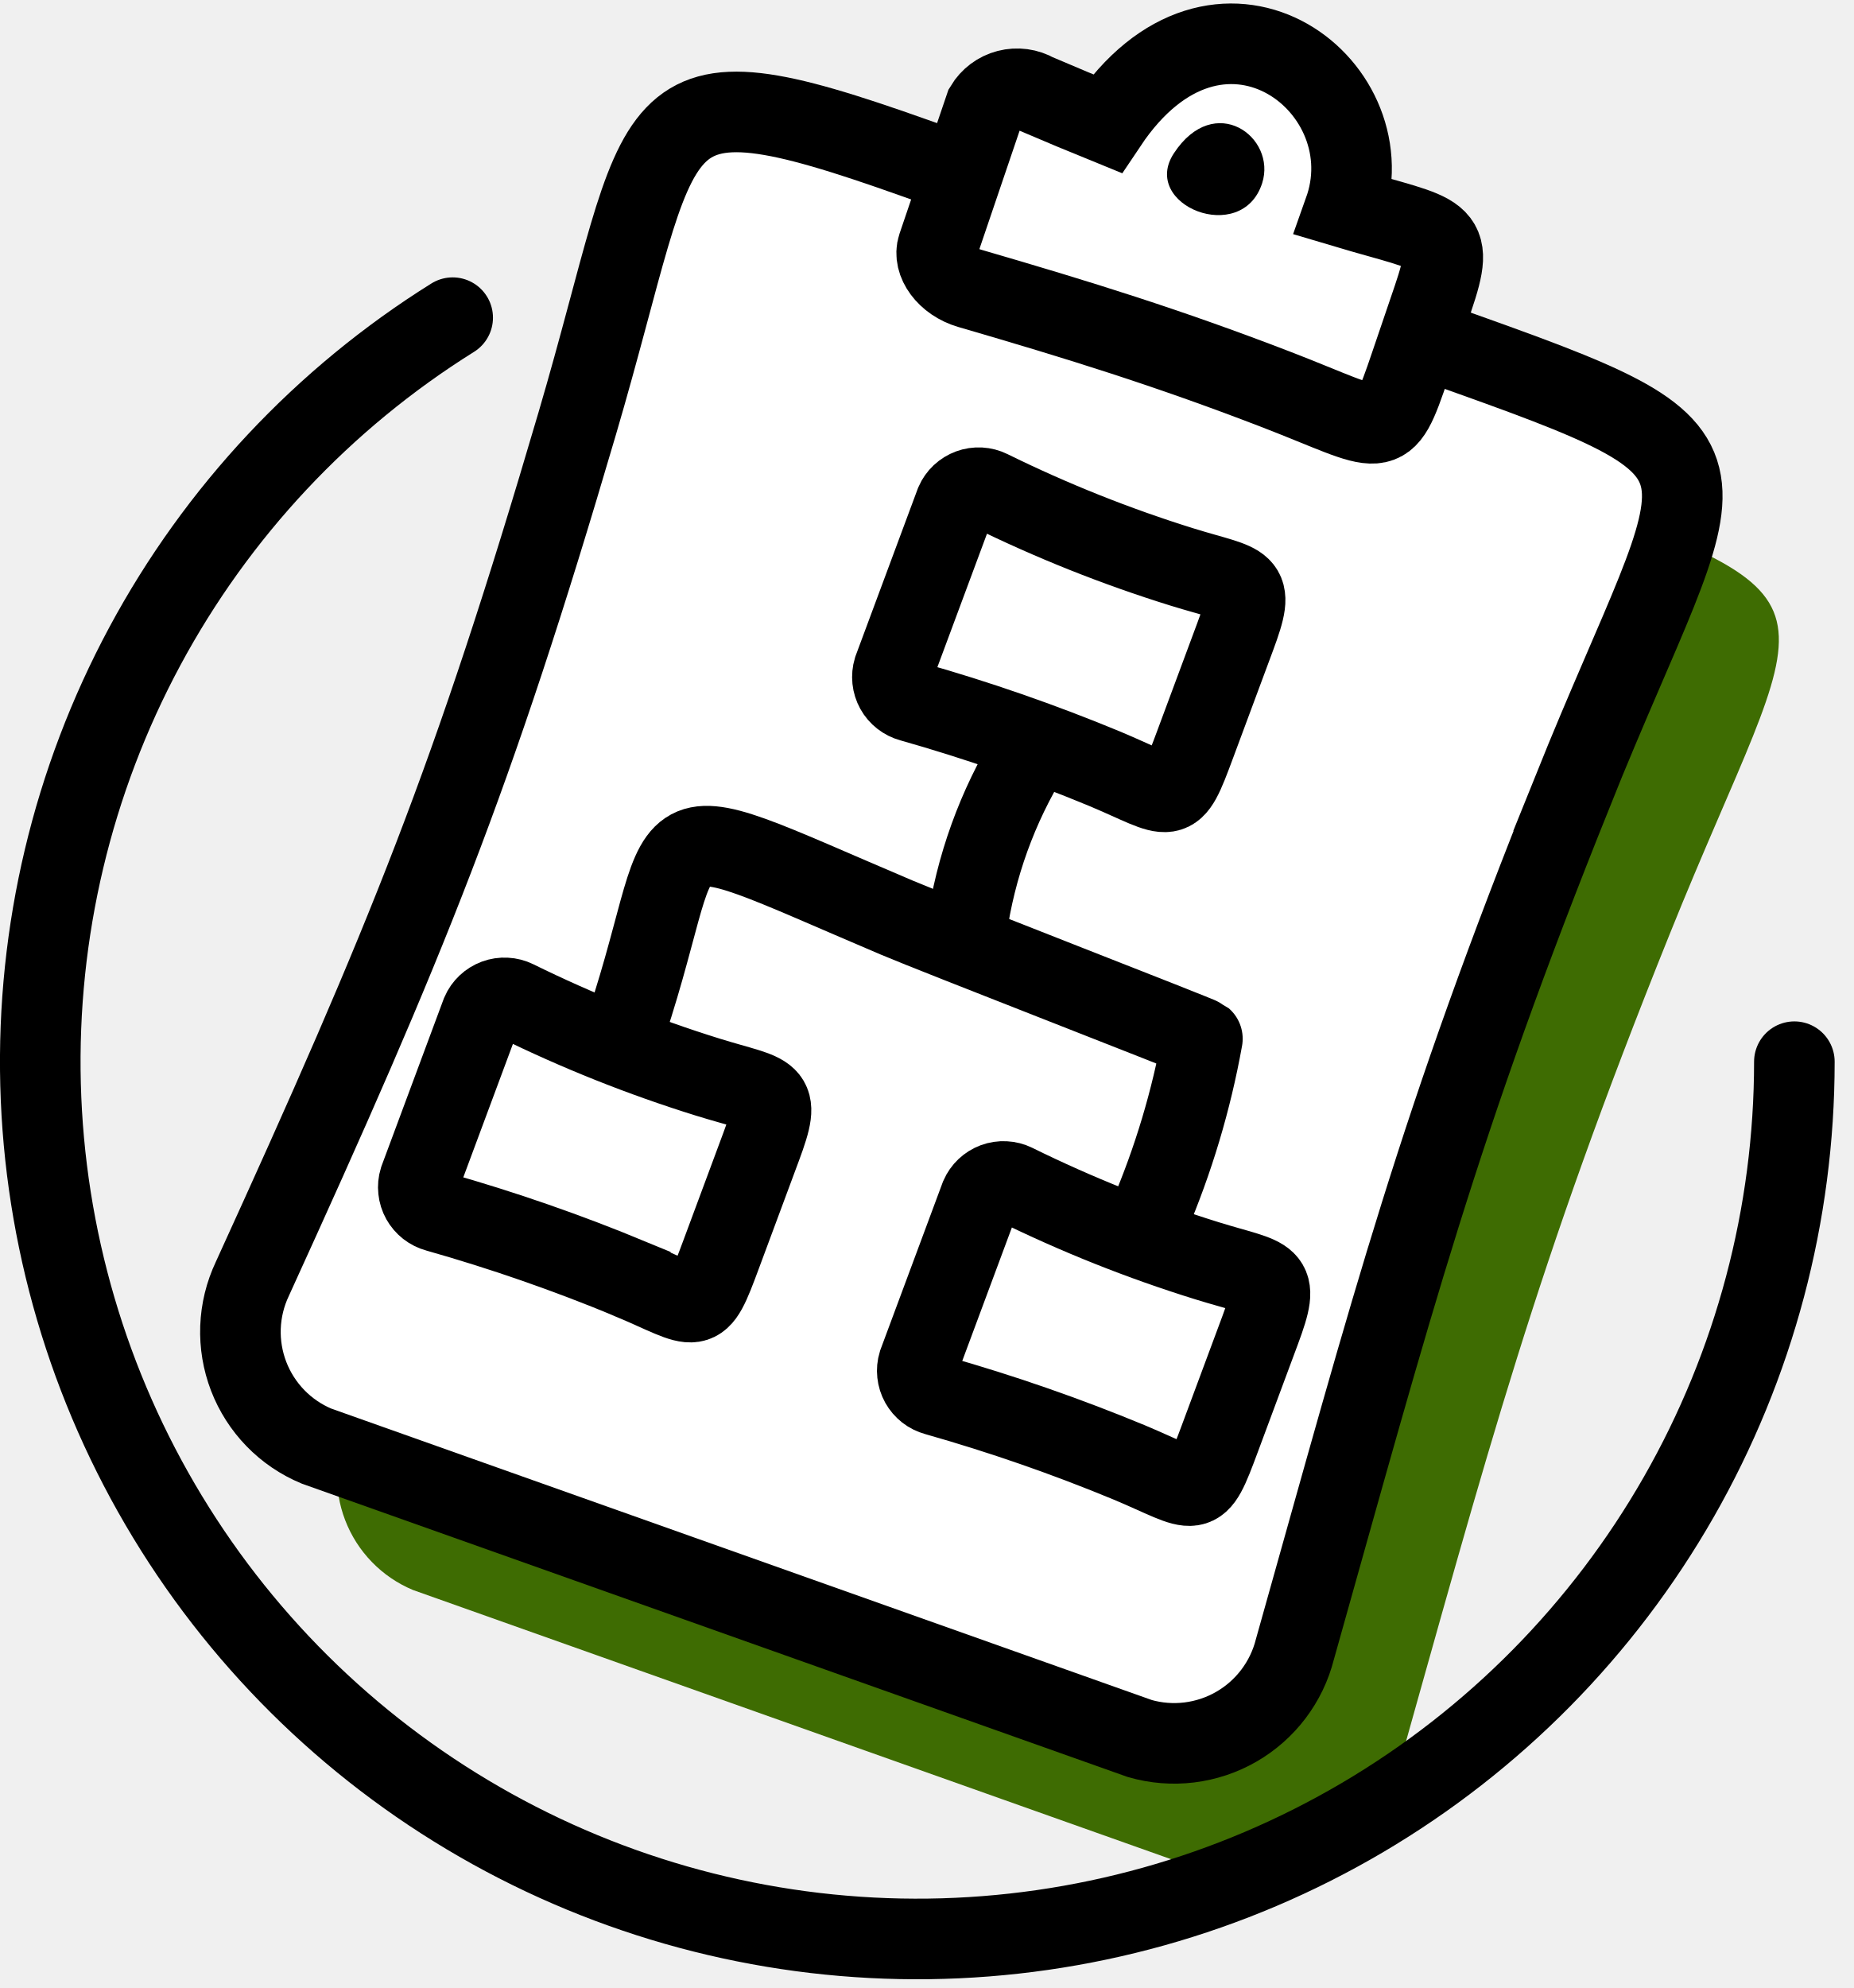
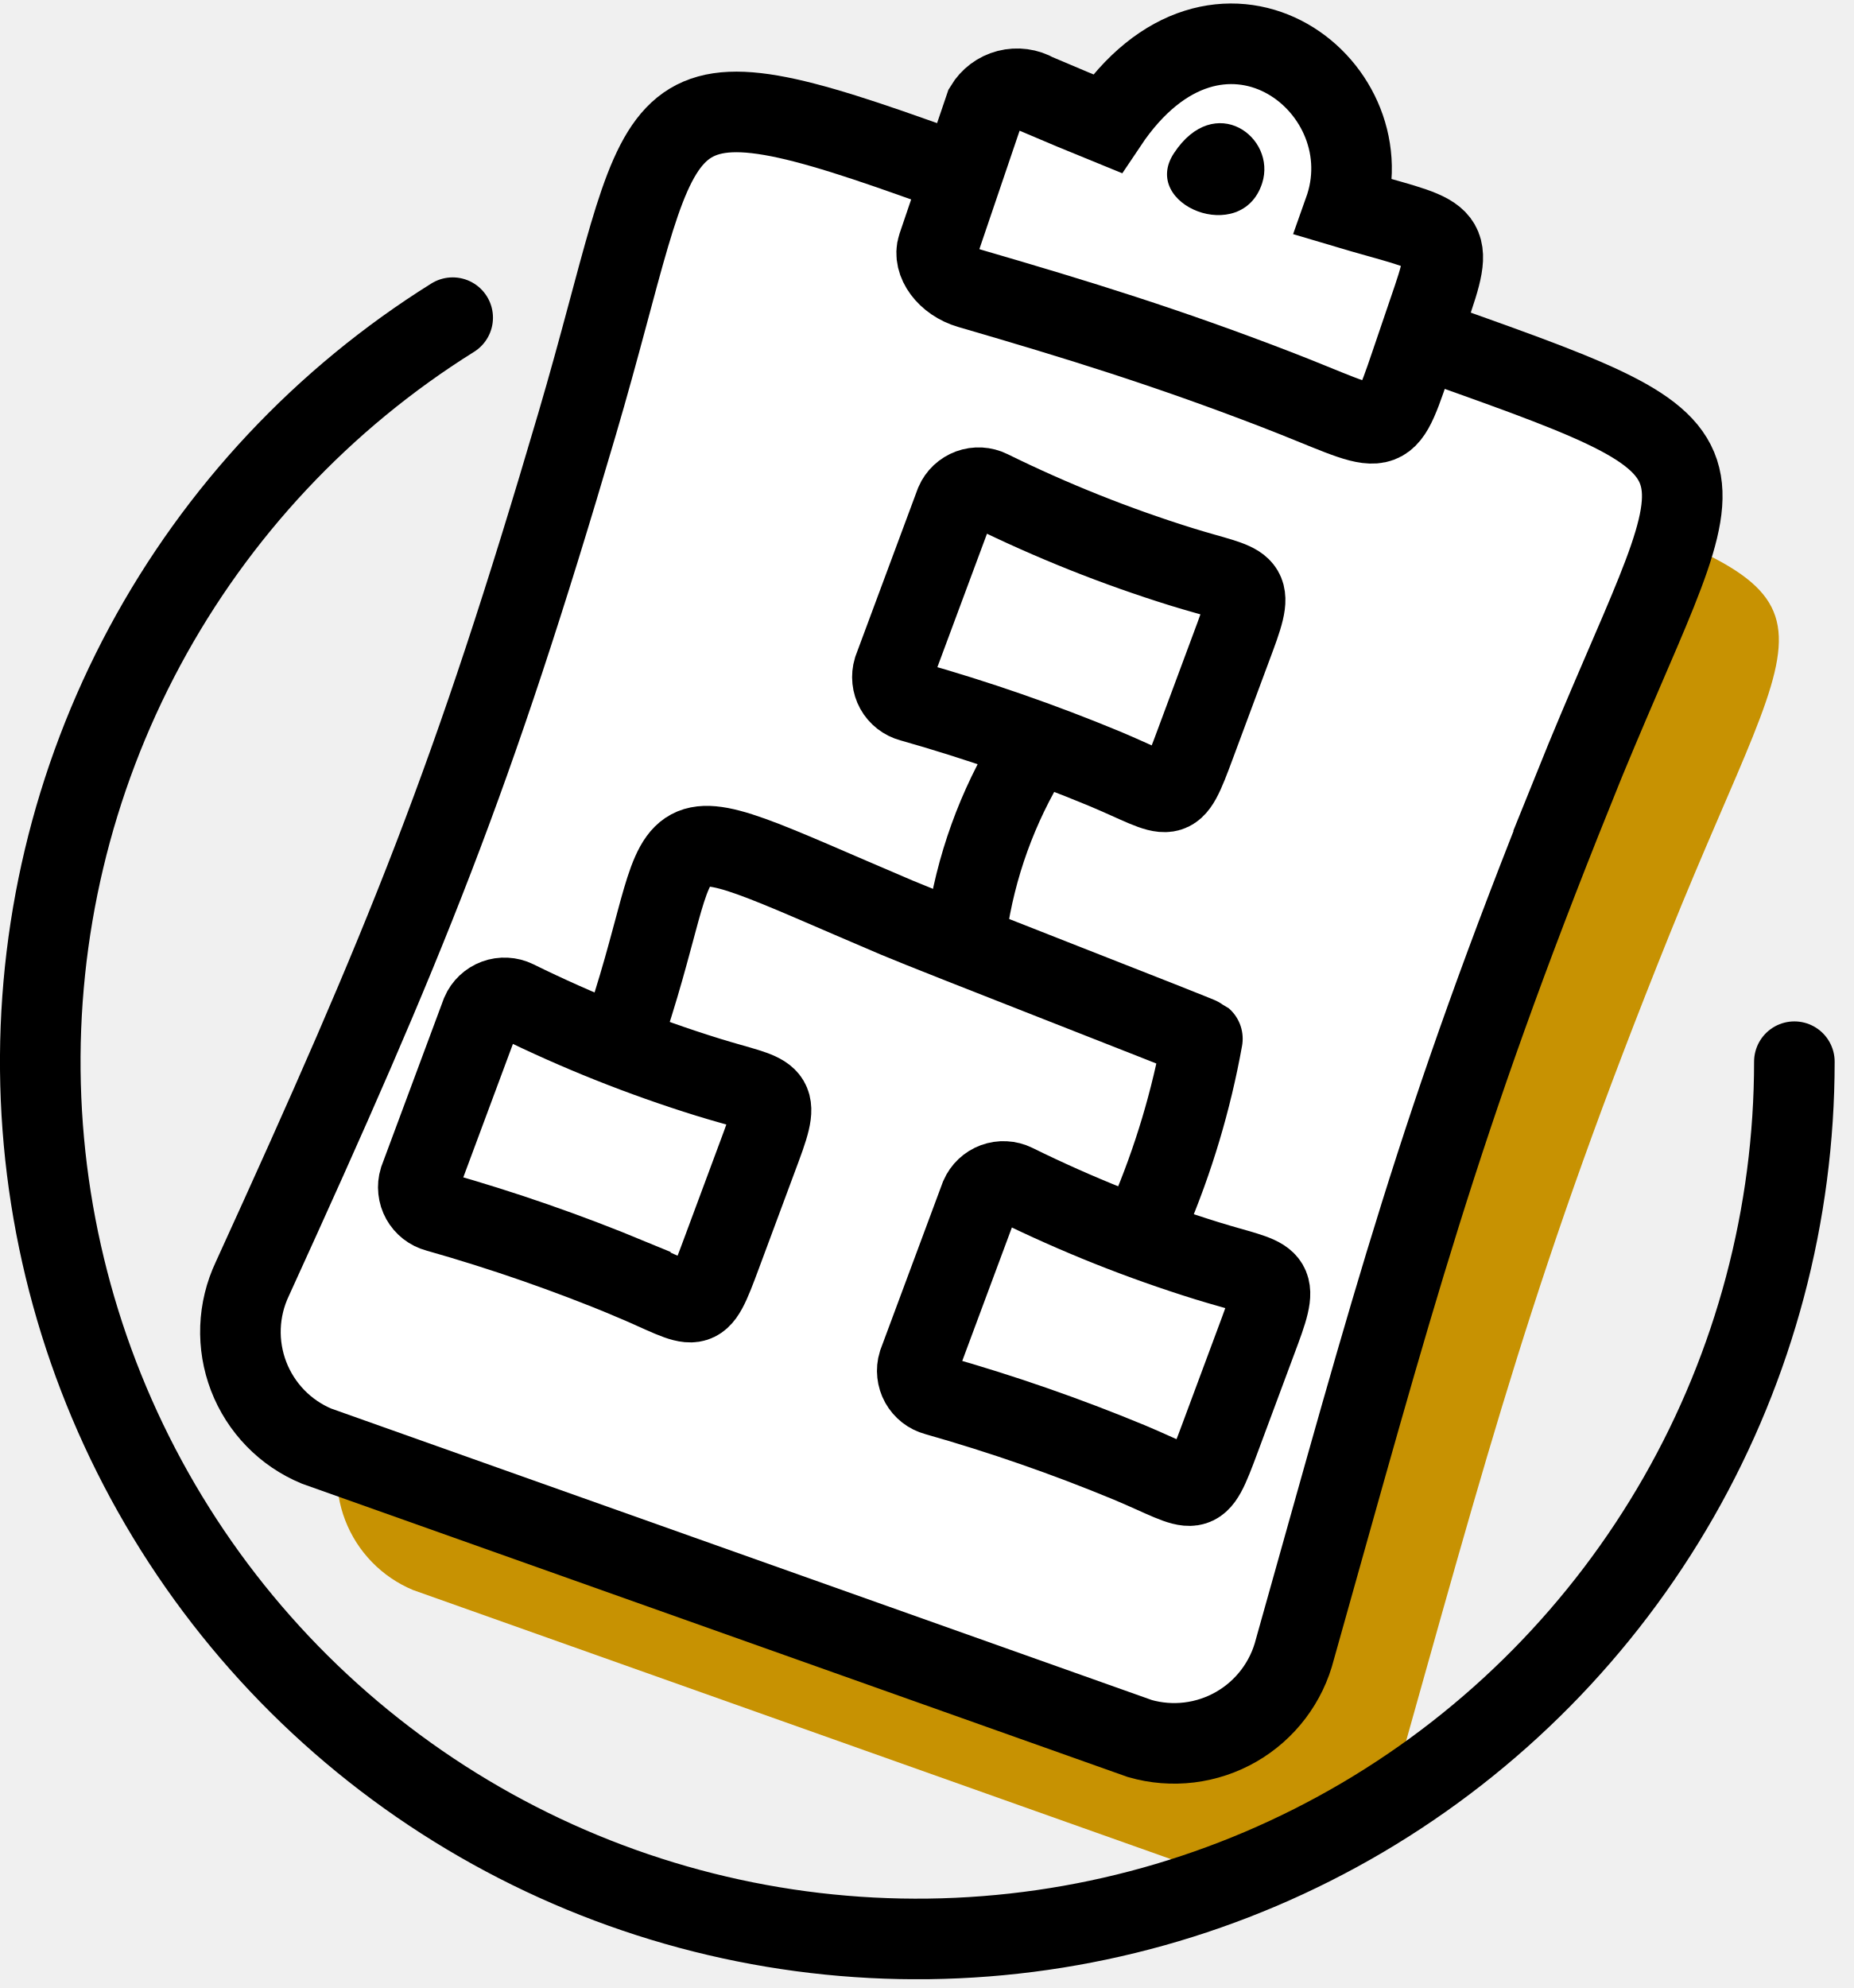
<svg xmlns="http://www.w3.org/2000/svg" width="69" height="74" viewBox="0 0 69 74" fill="none">
  <g clip-path="url(#clip0_660_1011)">
-     <path fill-rule="evenodd" clip-rule="evenodd" d="M62.16 34.784C57.145 47.243 55.451 53.803 51.806 66.749C51.654 67.351 51.382 67.917 51.007 68.412C50.632 68.907 50.161 69.322 49.623 69.632C49.084 69.941 48.489 70.139 47.872 70.215C47.255 70.29 46.63 70.24 46.033 70.069L15.376 59.185C14.801 58.945 14.281 58.591 13.847 58.144C13.413 57.698 13.075 57.168 12.851 56.586C12.628 56.005 12.525 55.385 12.548 54.762C12.572 54.14 12.721 53.529 12.987 52.966C18.755 40.325 21.179 34.417 25.087 21.116C28.52 9.442 27.187 7.516 37.65 11.236L57.368 18.236C69.344 22.487 67.313 21.978 62.16 34.784Z" fill="#3E6C02" />
+     <path fill-rule="evenodd" clip-rule="evenodd" d="M62.16 34.784C57.145 47.243 55.451 53.803 51.806 66.749C51.654 67.351 51.382 67.917 51.007 68.412C50.632 68.907 50.161 69.322 49.623 69.632C49.084 69.941 48.489 70.139 47.872 70.215C47.255 70.29 46.63 70.24 46.033 70.069L15.376 59.185C14.801 58.945 14.281 58.591 13.847 58.144C13.413 57.698 13.075 57.168 12.851 56.586C12.628 56.005 12.525 55.385 12.548 54.762C12.572 54.14 12.721 53.529 12.987 52.966C18.755 40.325 21.179 34.417 25.087 21.116C28.52 9.442 27.187 7.516 37.65 11.236L57.368 18.236C69.344 22.487 67.313 21.978 62.16 34.784Z" fill="#C79202" />
    <path fill-rule="evenodd" clip-rule="evenodd" d="M58.565 29.428C53.55 41.887 51.856 48.447 48.211 61.392C48.059 61.995 47.787 62.56 47.412 63.056C47.037 63.551 46.567 63.966 46.028 64.276C45.49 64.586 44.895 64.784 44.278 64.86C43.661 64.935 43.036 64.886 42.438 64.714L11.784 53.829C11.209 53.589 10.689 53.236 10.255 52.789C9.821 52.342 9.482 51.812 9.258 51.231C9.035 50.65 8.931 50.029 8.954 49.407C8.977 48.785 9.126 48.173 9.392 47.61C15.162 34.969 17.584 29.061 21.492 15.76C24.925 4.084 23.593 2.16 34.057 5.88L53.776 12.88C65.748 17.131 63.715 16.622 58.562 29.428H58.565Z" fill="white" stroke="black" stroke-width="3" stroke-miterlimit="22.926" stroke-linecap="round" />
    <path d="M23.056 38.939C26.104 30.239 23.369 29.903 33.391 34.157C34.871 34.785 44.677 38.588 44.767 38.666C44.356 40.951 43.688 43.182 42.775 45.317" stroke="black" stroke-width="3" stroke-miterlimit="22.926" stroke-linecap="round" stroke-linejoin="round" />
    <path d="M38.368 28.011C37.13 30.022 36.32 32.266 35.988 34.604" stroke="black" stroke-width="3" stroke-miterlimit="22.926" stroke-linecap="round" stroke-linejoin="round" />
    <path fill-rule="evenodd" clip-rule="evenodd" d="M47.474 14.482C43.459 12.937 40.227 11.933 36.097 10.731C35.243 10.482 34.722 9.739 34.912 9.177L36.679 3.977C36.866 3.666 37.167 3.44 37.518 3.349C37.87 3.258 38.243 3.308 38.557 3.489C39.489 3.889 40.368 4.254 41.218 4.6C45.34 -1.563 51.586 3.06 50.096 7.694L50.084 7.728C53.684 8.801 54.227 8.538 53.349 11.122L52.51 13.587C51.494 16.583 51.601 16.071 47.474 14.482Z" fill="white" stroke="black" stroke-width="3" stroke-miterlimit="22.926" stroke-linecap="round" />
    <path fill-rule="evenodd" clip-rule="evenodd" d="M43.706 5.705C45.222 3.396 47.541 5.105 46.992 6.819C46.236 9.165 42.44 7.633 43.706 5.705Z" fill="black" />
    <path fill-rule="evenodd" clip-rule="evenodd" d="M41.123 28.613C38.774 27.64 36.37 26.805 33.923 26.113C33.801 26.08 33.687 26.023 33.587 25.945C33.487 25.867 33.404 25.77 33.343 25.66C33.282 25.549 33.243 25.427 33.23 25.301C33.217 25.175 33.229 25.048 33.265 24.927L35.574 18.717C35.625 18.601 35.699 18.496 35.791 18.409C35.884 18.322 35.993 18.255 36.112 18.211C36.231 18.167 36.358 18.148 36.485 18.155C36.611 18.162 36.736 18.194 36.849 18.25C39.16 19.388 41.557 20.344 44.016 21.108C46.384 21.842 46.778 21.575 45.989 23.697L44.504 27.691C43.605 30.113 43.715 29.701 41.123 28.613Z" fill="white" stroke="black" stroke-width="3" stroke-miterlimit="22.926" stroke-linecap="round" />
    <path fill-rule="evenodd" clip-rule="evenodd" d="M23.468 47.604C21.12 46.631 18.718 45.796 16.273 45.104C16.151 45.071 16.036 45.014 15.936 44.936C15.837 44.858 15.754 44.761 15.692 44.651C15.631 44.54 15.592 44.418 15.579 44.292C15.565 44.166 15.577 44.039 15.614 43.918L17.924 37.709C17.974 37.593 18.048 37.488 18.14 37.401C18.232 37.314 18.341 37.246 18.46 37.202C18.579 37.158 18.706 37.139 18.832 37.146C18.959 37.152 19.083 37.184 19.197 37.24C21.508 38.378 23.904 39.334 26.365 40.098C28.731 40.832 29.127 40.567 28.338 42.687L26.853 46.682C25.953 49.107 26.06 48.696 23.468 47.607V47.604Z" fill="white" stroke="black" stroke-width="3" stroke-miterlimit="22.926" stroke-linecap="round" />
    <path fill-rule="evenodd" clip-rule="evenodd" d="M42.045 54.437C39.697 53.465 37.295 52.63 34.85 51.937C34.728 51.904 34.613 51.847 34.514 51.77C34.414 51.692 34.331 51.594 34.269 51.484C34.208 51.373 34.169 51.251 34.156 51.125C34.142 50.999 34.154 50.872 34.191 50.751L36.501 44.542C36.552 44.426 36.625 44.321 36.717 44.234C36.809 44.147 36.918 44.079 37.037 44.035C37.156 43.992 37.283 43.972 37.41 43.979C37.536 43.985 37.66 44.017 37.774 44.073C40.085 45.212 42.481 46.167 44.941 46.931C47.309 47.665 47.703 47.4 46.915 49.52L45.429 53.514C44.528 55.938 44.638 55.525 42.045 54.437Z" fill="white" stroke="black" stroke-width="3" stroke-miterlimit="22.926" stroke-linecap="round" />
    <path d="M16.854 11.825C12.033 14.836 8.082 19.054 5.391 24.06C2.7 29.067 1.362 34.689 1.51 40.371C1.658 46.053 3.287 51.598 6.235 56.457C9.183 61.317 13.349 65.323 18.32 68.079C23.291 70.835 28.895 72.246 34.578 72.172C40.262 72.098 45.828 70.541 50.725 67.657C55.623 64.772 59.682 60.659 62.503 55.724C65.323 50.79 66.807 45.204 66.807 39.52" stroke="black" stroke-width="3" stroke-miterlimit="22.926" stroke-linecap="round" stroke-linejoin="round" />
  </g>
  <defs>
    <clipPath id="clip0_660_1011">
      <rect width="68.307" height="73.673" fill="white" />
    </clipPath>
  </defs>
</svg>
